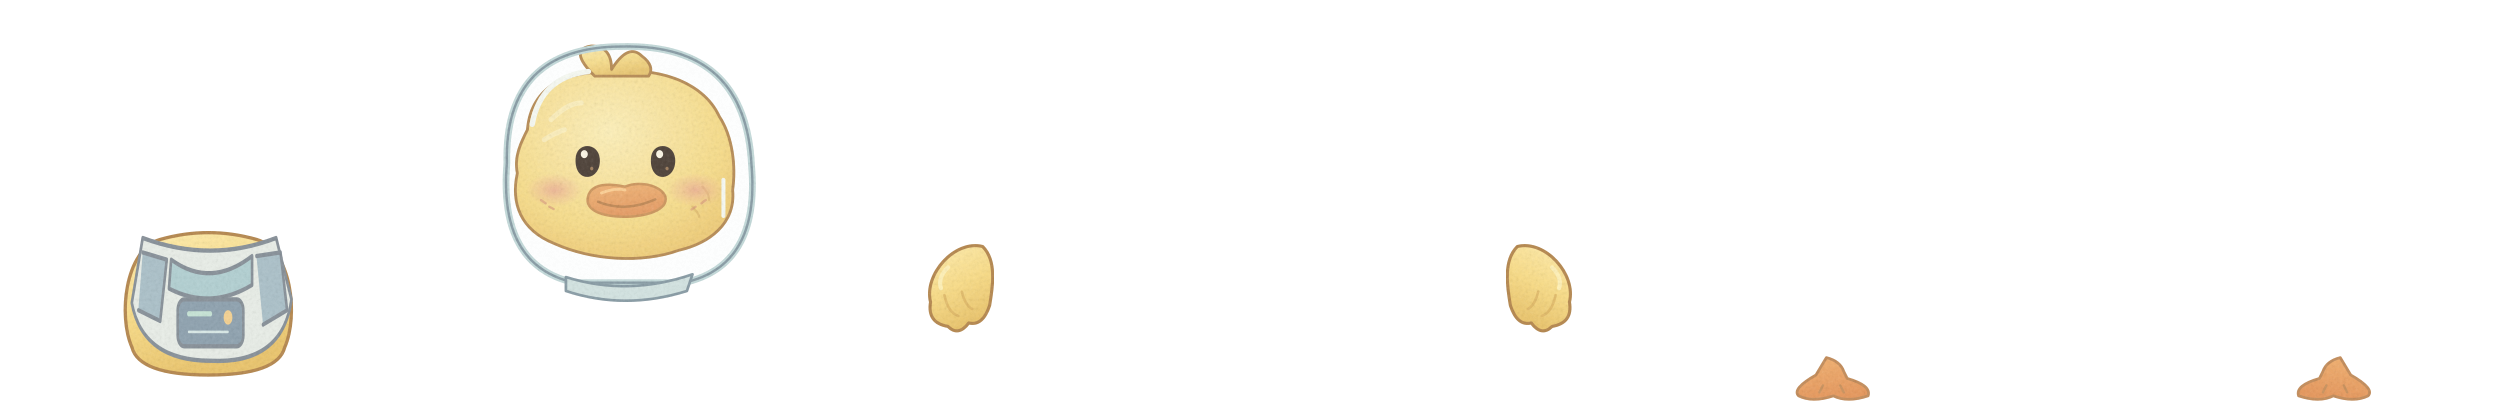
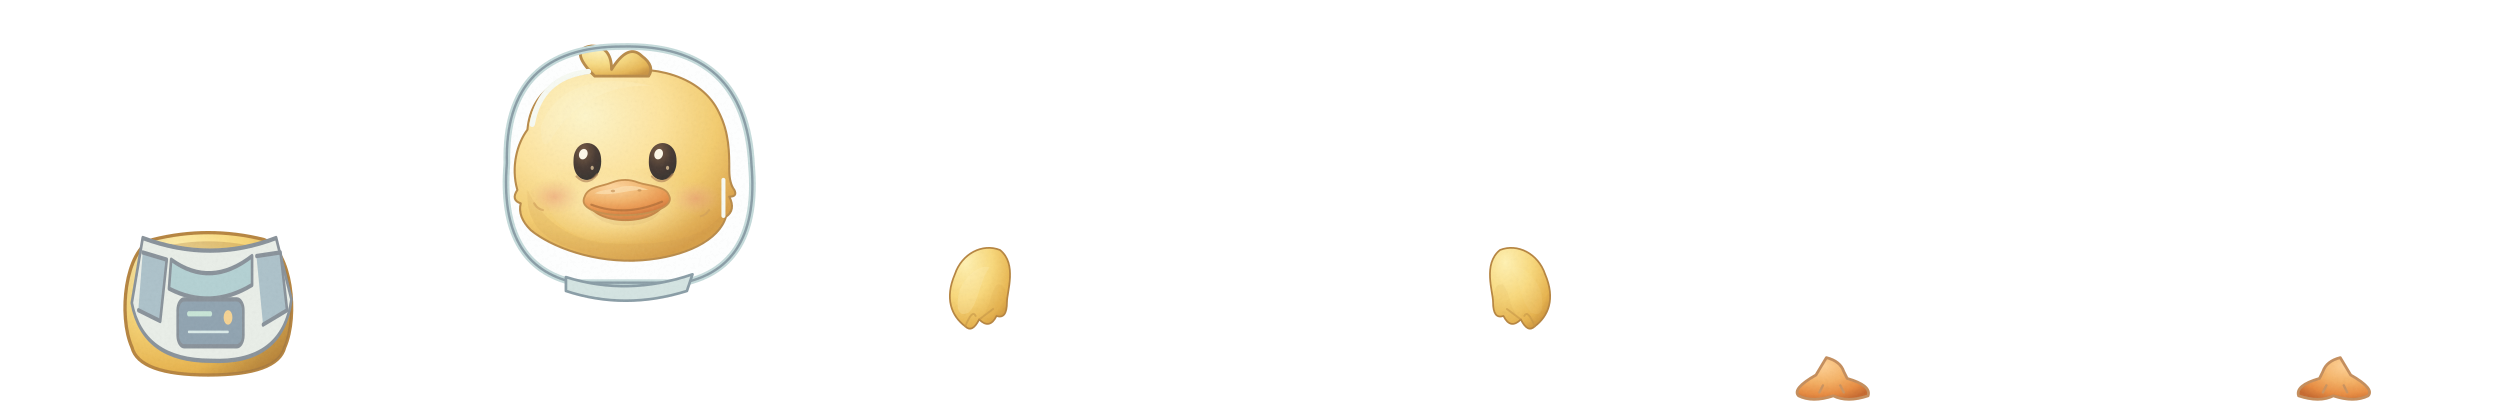
<svg xmlns="http://www.w3.org/2000/svg" width="720" height="120" viewBox="0 0 720 120">
  <g>
    <g transform="translate(0 0)">
      <defs>
-         <linearGradient id="space-parts-0-down" x1="0" y1="0" x2=".35" y2="1">
-           <stop stop-color="#ffedaf" />
-           <stop offset=".55" stop-color="#f9dd8a" />
-           <stop offset="1" stop-color="#ebc66f" />
-         </linearGradient>
-         <radialGradient id="space-parts-0-face" cx=".43" cy=".32" r=".78">
-           <stop stop-color="#fff0b8" />
-           <stop offset=".67" stop-color="#f9dc87" />
-           <stop offset="1" stop-color="#edc56e" />
+         <radialGradient id="space-parts-0-down" cx=".26" cy=".18" r=".96">
+           <stop stop-color="#fff1b3" />
+           <stop offset=".47" stop-color="#f8d87c" />
+           <stop offset=".82" stop-color="#e7b450" />
+           <stop offset="1" stop-color="#ca913b" />
+         </radialGradient>
+         <radialGradient id="space-parts-0-down-right" cx=".74" cy=".18" r=".96">
+           <stop stop-color="#fff1b3" />
+           <stop offset=".47" stop-color="#f8d87c" />
+           <stop offset=".82" stop-color="#e7b450" />
+           <stop offset="1" stop-color="#ca913b" />
+         </radialGradient>
+         <radialGradient id="space-parts-0-face" cx=".32" cy=".24" r=".82">
+           <stop stop-color="#fff5c8" />
+           <stop offset=".42" stop-color="#ffe39a" />
+           <stop offset=".73" stop-color="#f4ca69" />
+           <stop offset="1" stop-color="#d99c40" />
+         </radialGradient>
+         <radialGradient id="space-parts-0-muzzle" cx=".44" cy=".48" r=".55">
+           <stop stop-color="#fff4ce" stop-opacity=".82" />
+           <stop offset=".54" stop-color="#ffe8aa" stop-opacity=".46" />
+           <stop offset="1" stop-color="#f5cf7e" stop-opacity="0" />
        </radialGradient>
        <radialGradient id="space-parts-0-blush">
-           <stop stop-color="#eaa393" stop-opacity=".72" />
-           <stop offset="1" stop-color="#efb19b" stop-opacity="0" />
-         </radialGradient>
-         <linearGradient id="space-parts-0-bill" x2=".25" y2="1">
-           <stop stop-color="#f2b373" />
-           <stop offset="1" stop-color="#e79a60" />
-         </linearGradient>
-         <linearGradient id="space-parts-0-cloth" x2=".25" y2="1">
+           <stop stop-color="#e99273" stop-opacity=".54" />
+           <stop offset=".55" stop-color="#eeac82" stop-opacity=".28" />
+           <stop offset="1" stop-color="#efbd83" stop-opacity="0" />
+         </radialGradient>
+         <radialGradient id="space-parts-0-bill" cx=".33" cy=".18" r=".9">
+           <stop stop-color="#ffd399" />
+           <stop offset=".45" stop-color="#f4b267" />
+           <stop offset=".78" stop-color="#e88d43" />
+           <stop offset="1" stop-color="#c76b31" />
+         </radialGradient>
+         <linearGradient id="space-parts-0-bill-lower" x1="0" y1="0" x2=".2" y2="1">
+           <stop stop-color="#cc763a" />
+           <stop offset=".5" stop-color="#eea35c" />
+           <stop offset="1" stop-color="#d9813e" />
+         </linearGradient>
+         <radialGradient id="space-parts-0-eye" cx=".35" cy=".22" r=".85">
+           <stop stop-color="#71523c" />
+           <stop offset=".55" stop-color="#403129" />
+           <stop offset="1" stop-color="#2e2926" />
+         </radialGradient>
+         <radialGradient id="space-parts-0-cloth" cx=".27" cy=".24" r=".88">
          <stop stop-color="#9bcfc0" />
-           <stop offset=".75" stop-color="#9bcfc0" />
+           <stop offset=".42" stop-color="#9bcfc0" />
          <stop offset="1" stop-color="#77b6a7" />
-         </linearGradient>
-         <linearGradient id="space-parts-0-shell" x2="0" y2="1">
-           <stop stop-color="#fff9e8" />
-           <stop offset="1" stop-color="#e8ddbf" />
-         </linearGradient>
+         </radialGradient>
+         <linearGradient id="space-parts-0-form-shade" x1="0" y1="0" x2="1" y2=".35">
+           <stop stop-color="#765837" stop-opacity=".12" />
+           <stop offset=".3" stop-color="#765837" stop-opacity="0" />
+           <stop offset=".68" stop-color="#765837" stop-opacity="0" />
+           <stop offset="1" stop-color="#765837" stop-opacity=".22" />
+         </linearGradient>
+         <linearGradient id="space-parts-0-chin-shade" x1="0" y1="0" x2="0" y2="1">
+           <stop stop-color="#9c6b32" stop-opacity=".28" />
+           <stop offset="1" stop-color="#9c6b32" stop-opacity="0" />
+         </linearGradient>
+         <radialGradient id="space-parts-0-shell" cx=".31" cy=".18" r=".9">
+           <stop stop-color="#fffdf1" />
+           <stop offset=".45" stop-color="#f4ecd6" />
+           <stop offset=".78" stop-color="#e1d2ae" />
+           <stop offset="1" stop-color="#c9b68c" />
+         </radialGradient>
+         <radialGradient id="space-parts-0-ground">
+           <stop stop-color="#766449" stop-opacity=".24" />
+           <stop offset=".5" stop-color="#766449" stop-opacity=".12" />
+           <stop offset="1" stop-color="#766449" stop-opacity="0" />
+         </radialGradient>
        <filter id="space-parts-0-paper" x="-2%" y="-2%" width="104%" height="104%" color-interpolation-filters="sRGB">
          <feTurbulence type="fractalNoise" baseFrequency="1.1" numOctaves="3" seed="19" result="grain" />
          <feColorMatrix in="grain" type="saturate" values="0" />
          <feComponentTransfer>
-             <feFuncA type="linear" slope=".16" />
+             <feFuncA type="linear" slope=".065" />
          </feComponentTransfer>
          <feComposite operator="in" in2="SourceGraphic" />
          <feBlend in="SourceGraphic" mode="soft-light" />
        </filter>
      </defs>
      <g stroke="none" stroke-linecap="round" stroke-linejoin="round" filter="url(#space-parts-0-paper)" transform="translate(0 3)">
-         <path d="M46 66 Q60 62 74 66 C84 69 86 88 82 97 Q80 105 60 105 Q40 105 38 97 C34 88 36 69 46 66Z" fill="url(#space-parts-0-down)" stroke="#b78a52" stroke-width="0.95" />
-         <path d="M48 79 Q60 74 72 80 Q80 97 60 101 Q42 97 48 79Z" fill="#fce8ac" stroke="none" stroke-width="0" opacity=".6" />
+         <path d="M44 66 Q60 62 76 66 C84 69 86 88 82 97 Q80 105 60 105 Q40 105 38 97 C34 88 36 69 44 66Z" fill="url(#space-parts-0-down)" stroke="#b78642" stroke-width="0.95" />
+         <path d="M44 66 Q60 62 76 66 C84 69 86 88 82 97 Q80 105 60 105 Q40 105 38 97 C34 88 36 69 44 66Z" fill="url(#space-parts-0-form-shade)" stroke="none" stroke-width="1" />
+         <path d="M47 68 Q60 65 73 68 L75 82 Q60 88 45 82Z" fill="url(#space-parts-0-chin-shade)" stroke="none" stroke-width="1" />
+         <path d="M47 82 C50 74 66 73 72 82 Q79 96 60 101 Q42 99 47 82Z" fill="url(#space-parts-0-muzzle)" stroke="none" stroke-width="1" />
        <g transform="translate(60 -13.5) scale(.63 1.04) translate(-60 0)">
          <g stroke="#8a939b" stroke-width="1.2" stroke-linejoin="round" stroke-linecap="round">
            <path d="M30 76Q61 83 91 76L98 93Q94 111 61 110Q30 110 25 94Z" fill="#e9eee8" />
            <path d="M30 80L41 82L38 99L28 96M82 81L93 80L96 96L85 100" fill="#adc2ca" />
            <path d="M43 82Q61 90 80 81L80 89Q61 96 42 90Z" fill="#b4d1d3" />
            <rect x="46" y="93" width="30" height="13" rx="3" fill="#91a4b1" />
            <path d="M51 97H61" stroke="#c8e5d7" stroke-width="1.44" />
            <circle cx="69" cy="98" r="2" fill="#f5d394" stroke="none" />
            <path d="M51 102H69" stroke="#daeae8" stroke-width="0.72" />
          </g>
        </g>
      </g>
    </g>
    <g transform="translate(120 0)">
      <defs>
-         <linearGradient id="space-parts-1-down" x1="0" y1="0" x2=".35" y2="1">
-           <stop stop-color="#ffedaf" />
-           <stop offset=".55" stop-color="#f9dd8a" />
-           <stop offset="1" stop-color="#ebc66f" />
-         </linearGradient>
-         <radialGradient id="space-parts-1-face" cx=".43" cy=".32" r=".78">
-           <stop stop-color="#fff0b8" />
-           <stop offset=".67" stop-color="#f9dc87" />
-           <stop offset="1" stop-color="#edc56e" />
+         <radialGradient id="space-parts-1-down" cx=".26" cy=".18" r=".96">
+           <stop stop-color="#fff1b3" />
+           <stop offset=".47" stop-color="#f8d87c" />
+           <stop offset=".82" stop-color="#e7b450" />
+           <stop offset="1" stop-color="#ca913b" />
+         </radialGradient>
+         <radialGradient id="space-parts-1-down-right" cx=".74" cy=".18" r=".96">
+           <stop stop-color="#fff1b3" />
+           <stop offset=".47" stop-color="#f8d87c" />
+           <stop offset=".82" stop-color="#e7b450" />
+           <stop offset="1" stop-color="#ca913b" />
+         </radialGradient>
+         <radialGradient id="space-parts-1-face" cx=".32" cy=".24" r=".82">
+           <stop stop-color="#fff5c8" />
+           <stop offset=".42" stop-color="#ffe39a" />
+           <stop offset=".73" stop-color="#f4ca69" />
+           <stop offset="1" stop-color="#d99c40" />
+         </radialGradient>
+         <radialGradient id="space-parts-1-muzzle" cx=".44" cy=".48" r=".55">
+           <stop stop-color="#fff4ce" stop-opacity=".82" />
+           <stop offset=".54" stop-color="#ffe8aa" stop-opacity=".46" />
+           <stop offset="1" stop-color="#f5cf7e" stop-opacity="0" />
        </radialGradient>
        <radialGradient id="space-parts-1-blush">
-           <stop stop-color="#eaa393" stop-opacity=".72" />
-           <stop offset="1" stop-color="#efb19b" stop-opacity="0" />
-         </radialGradient>
-         <linearGradient id="space-parts-1-bill" x2=".25" y2="1">
-           <stop stop-color="#f2b373" />
-           <stop offset="1" stop-color="#e79a60" />
-         </linearGradient>
-         <linearGradient id="space-parts-1-cloth" x2=".25" y2="1">
+           <stop stop-color="#e99273" stop-opacity=".54" />
+           <stop offset=".55" stop-color="#eeac82" stop-opacity=".28" />
+           <stop offset="1" stop-color="#efbd83" stop-opacity="0" />
+         </radialGradient>
+         <radialGradient id="space-parts-1-bill" cx=".33" cy=".18" r=".9">
+           <stop stop-color="#ffd399" />
+           <stop offset=".45" stop-color="#f4b267" />
+           <stop offset=".78" stop-color="#e88d43" />
+           <stop offset="1" stop-color="#c76b31" />
+         </radialGradient>
+         <linearGradient id="space-parts-1-bill-lower" x1="0" y1="0" x2=".2" y2="1">
+           <stop stop-color="#cc763a" />
+           <stop offset=".5" stop-color="#eea35c" />
+           <stop offset="1" stop-color="#d9813e" />
+         </linearGradient>
+         <radialGradient id="space-parts-1-eye" cx=".35" cy=".22" r=".85">
+           <stop stop-color="#71523c" />
+           <stop offset=".55" stop-color="#403129" />
+           <stop offset="1" stop-color="#2e2926" />
+         </radialGradient>
+         <radialGradient id="space-parts-1-cloth" cx=".27" cy=".24" r=".88">
          <stop stop-color="#9bcfc0" />
-           <stop offset=".75" stop-color="#9bcfc0" />
+           <stop offset=".42" stop-color="#9bcfc0" />
          <stop offset="1" stop-color="#77b6a7" />
-         </linearGradient>
-         <linearGradient id="space-parts-1-shell" x2="0" y2="1">
-           <stop stop-color="#fff9e8" />
-           <stop offset="1" stop-color="#e8ddbf" />
-         </linearGradient>
+         </radialGradient>
+         <linearGradient id="space-parts-1-form-shade" x1="0" y1="0" x2="1" y2=".35">
+           <stop stop-color="#765837" stop-opacity=".12" />
+           <stop offset=".3" stop-color="#765837" stop-opacity="0" />
+           <stop offset=".68" stop-color="#765837" stop-opacity="0" />
+           <stop offset="1" stop-color="#765837" stop-opacity=".22" />
+         </linearGradient>
+         <linearGradient id="space-parts-1-chin-shade" x1="0" y1="0" x2="0" y2="1">
+           <stop stop-color="#9c6b32" stop-opacity=".28" />
+           <stop offset="1" stop-color="#9c6b32" stop-opacity="0" />
+         </linearGradient>
+         <radialGradient id="space-parts-1-shell" cx=".31" cy=".18" r=".9">
+           <stop stop-color="#fffdf1" />
+           <stop offset=".45" stop-color="#f4ecd6" />
+           <stop offset=".78" stop-color="#e1d2ae" />
+           <stop offset="1" stop-color="#c9b68c" />
+         </radialGradient>
+         <radialGradient id="space-parts-1-ground">
+           <stop stop-color="#766449" stop-opacity=".24" />
+           <stop offset=".5" stop-color="#766449" stop-opacity=".12" />
+           <stop offset="1" stop-color="#766449" stop-opacity="0" />
+         </radialGradient>
        <filter id="space-parts-1-paper" x="-2%" y="-2%" width="104%" height="104%" color-interpolation-filters="sRGB">
          <feTurbulence type="fractalNoise" baseFrequency="1.1" numOctaves="3" seed="19" result="grain" />
          <feColorMatrix in="grain" type="saturate" values="0" />
          <feComponentTransfer>
-             <feFuncA type="linear" slope=".16" />
+             <feFuncA type="linear" slope=".065" />
          </feComponentTransfer>
          <feComposite operator="in" in2="SourceGraphic" />
          <feBlend in="SourceGraphic" mode="soft-light" />
        </filter>
      </defs>
      <g stroke="none" stroke-linecap="round" stroke-linejoin="round" filter="url(#space-parts-1-paper)" transform="translate(0 3)">
        <g transform="translate(60 44) scale(0.96875 0.9642857)">
-           <path d="M-29-10 C-28-23-17-28-4-27 C8-29 23-25 28-14 C32-8 33 1 32 8 C33 18 25 24 16 26 C5 30-10 29-21 24 C-31 20-34 12-32 3 C-33-2-31-6-29-10Z" fill="url(#space-parts-1-face)" stroke="#b78a52" stroke-width="0.85" />
-           <path d="M-9-26 Q-17-34-10-35 Q-4-35-4-28 Q1-36 5-32 Q9-29 7-26Z" fill="url(#space-parts-1-down)" stroke="#b78a52" stroke-width="0.85" />
-           <path d="M-22-13 Q-17-18-13-18 M-24-7 Q-21-9-18-10" fill="none" stroke="#fff4c8" stroke-width="1.5" opacity=".68" />
-           <path d="M23 7 Q25 9 25 11 M20 13 Q22 15 22 16" fill="none" stroke="#dbb365" stroke-width="0.65" opacity=".65" />
-           <ellipse cx="-21" cy="8" rx="8.5" ry="5.1" fill="url(#space-parts-1-blush)" />
-           <ellipse cx="21" cy="8" rx="8.5" ry="5.1" fill="url(#space-parts-1-blush)" />
-           <path d="M-14.7 -1.2 C-14.6 -6.4 -8 -6.4 -7.5 -1.4 C-6.9 5.4 -15 6.4 -14.7 -1.2Z" fill="#493b32" stroke="none" stroke-width="1" />
-           <ellipse cx="-12.1" cy="-2.7" rx="1.05" ry="1.2" fill="#fff8e7" />
-           <ellipse cx="-9.9" cy="1.6" rx="0.48" ry="0.55" fill="#c8996c" opacity=".65" />
-           <path d="M7.7 -1.2 C7.8 -6.4 14.4 -6.4 14.9 -1.4 C15.5 5.4 7.4 6.4 7.7 -1.2Z" fill="#493b32" stroke="none" stroke-width="1" />
-           <ellipse cx="10.3" cy="-2.7" rx="1.05" ry="1.2" fill="#fff8e7" />
-           <ellipse cx="12.5" cy="1.6" rx="0.48" ry="0.55" fill="#c8996c" opacity=".65" />
-           <path d="M-11 10 C-10 6-5 6 0 7 C5 5 11 7 12 10 C13 14 6 16 0 16 C-7 16-12 14-11 10Z" fill="url(#space-parts-1-bill)" stroke="#cd945a" stroke-width="0.75" />
-           <path d="M-8 11.5 Q0 14.8 9 10.8" fill="none" stroke="#b67f4e" stroke-width="0.75" opacity=".8" />
-           <path d="M-7 8.9 Q-3 7.3 0 8" fill="none" stroke="#ffcf92" stroke-width="0.85" />
-           <path d="M-25 11 l1.4 1 M-22.5 13 l1.3 .7 M24 11 l-1.3 1 M21 13 l-1.2 .8" fill="none" stroke="#d89777" stroke-width="0.7" opacity=".65" />
+           <path d="M-29-10 C-28-22-18-28-5-27 C8-30 23-26 28-15 C31-9 31-3 31 2 Q31 6 32.5 8 Q33.5 10 31 10 Q33 14 30 16 C28 23 18 28 5 29 C-9 30-22 25-28 20 Q-32 16-31 12 Q-34 11-32 8 C-34 1-32-6-29-10Z" fill="url(#space-parts-1-face)" stroke="#b78642" stroke-width="0.62" />
+           <path d="M-29 8 Q-30 22-14 26 Q3 33 20 25 Q30 20 31 11 C27 22 14 24 2 24 C-12 25-23 20-29 8Z" fill="#c58d40" stroke="none" stroke-width="0" opacity=".15" />
+           <path d="M-9-26 Q-17-34-10-35 Q-4-35-4-28 Q1-36 5-32 Q9-29 7-26Z" fill="url(#space-parts-1-down)" stroke="#b78642" stroke-width="0.85" />
+           <path d="M-25-11 C-21-23-7-27 8-23 C-4-24-16-18-22-7 Q-25-3-25-11Z" fill="#fff9db" stroke="none" stroke-width="0" opacity=".16" />
+           <path d="M-22 5 C-18-1-7 0 0 3 C9-1 19 2 23 9 C26 20 12 25 0 24 C-15 24-27 17-22 5Z" fill="url(#space-parts-1-muzzle)" stroke="none" stroke-width="1" />
+           <ellipse cx="-21" cy="10" rx="8" ry="5.5" fill="url(#space-parts-1-blush)" />
+           <ellipse cx="21" cy="10.5" rx="7.5" ry="5.2" fill="url(#space-parts-1-blush)" />
+           <path d="M-15.3 -1 C-15.2 -7.6 -7.5 -7.7 -7.1 -1.3 C-6.5 6.7 -15.8 7.4 -15.3 -1Z" fill="url(#space-parts-1-eye)" stroke="none" stroke-width="1" />
+           <path d="M-14.4 3.965 Q-11.2 7.1 -8.3 3.355" fill="none" stroke="#ae7e50" stroke-width="0.65" opacity=".66" />
+           <ellipse cx="-12.4" cy="-2.7" rx="1.25" ry="1.6" fill="#fff9e9" transform="rotate(20 -12.4 -2.7)" />
+           <ellipse cx="-9.75" cy="1.4" rx="0.48" ry="0.62" fill="#f2d3a2" opacity=".7" />
+           <path d="M7.1 -1 C7.2 -7.6 14.9 -7.7 15.3 -1.3 C15.9 6.7 6.6 7.4 7.1 -1Z" fill="url(#space-parts-1-eye)" stroke="none" stroke-width="1" />
+           <path d="M8 3.965 Q11.2 7.1 14.1 3.355" fill="none" stroke="#ae7e50" stroke-width="0.65" opacity=".66" />
+           <ellipse cx="10" cy="-2.7" rx="1.25" ry="1.6" fill="#fff9e9" transform="rotate(20 10 -2.7)" />
+           <ellipse cx="12.65" cy="1.4" rx="0.48" ry="0.62" fill="#f2d3a2" opacity=".7" />
+           <path d="M-11 13 Q0 9 11 13 C10 20-8 21-11 13Z" fill="#b58140" stroke="none" stroke-width="0" opacity=".13" />
+           <path d="M-11 11 C-10 19 10 19 12 11 Q1 7-11 11Z" fill="url(#space-parts-1-bill-lower)" stroke="#c4813f" stroke-width="0.6" />
+           <path d="M-12 10 C-11 7-7 7-4 5.8 Q0 4.2 4 5.8 C7 6.8 12 6.8 13 9.5 C15 13 8 15.3 1 15.5 C-6 15.8-14 14-12 10Z" fill="url(#space-parts-1-bill)" stroke="#c58b46" stroke-width="0.55" />
+           <path d="M-9 9 C-7 7.8-4 8-1 7 Q3 6.3 7 8 C1 7.6-3 10-9 9Z" fill="#ffe2b0" stroke="none" stroke-width="0" opacity=".65" />
+           <path d="M-10 12.4 Q0 16.2 11 11.5" fill="none" stroke="#ad672f" stroke-width="0.65" opacity=".75" />
+           <ellipse cx="-3.6" cy="8.3" rx="0.65" ry="0.4" fill="#bc8243" opacity=".6" />
+           <ellipse cx="4.3" cy="8.1" rx="0.6" ry="0.38" fill="#bc8243" opacity=".6" />
+           <path d="M-27 12 q1 1.7 2.6 2 M25 14 q-1 1.5-2.4 1.8" fill="none" stroke="#cf9b53" stroke-width="0.65" opacity=".6" />
        </g>
        <g transform="translate(60 8) scale(.81 .8) translate(-60 0)">
          <g stroke-linejoin="round" stroke-linecap="round">
            <path d="M18 45Q17 3 59 3Q103 2 105 46Q108 82 81 88H42Q15 82 18 45Z" fill="#e1f5f3" fill-opacity=".055" stroke="#c5dbdb" stroke-width="2.4" />
            <path d="M18 45Q17 3 59 3Q103 2 105 46Q108 82 81 88H42Q15 82 18 45Z" fill="none" stroke="#8b9ea7" stroke-width="0.864" />
            <path d="M27 31Q30 14 47 12" fill="none" stroke="#f7faf3" stroke-width="1.92" />
            <path d="M95 51V64" fill="none" stroke="#f7faf3" stroke-width="1.44" />
            <path d="M39 86Q61 93 84 85L82 91Q60 98 39 91Z" fill="#d4e4e2" stroke="#8b9ea7" stroke-width="0.96" />
          </g>
        </g>
      </g>
    </g>
    <g transform="translate(240 0)">
      <defs>
-         <linearGradient id="space-parts-2-down" x1="0" y1="0" x2=".35" y2="1">
-           <stop stop-color="#ffedaf" />
-           <stop offset=".55" stop-color="#f9dd8a" />
-           <stop offset="1" stop-color="#ebc66f" />
-         </linearGradient>
-         <radialGradient id="space-parts-2-face" cx=".43" cy=".32" r=".78">
-           <stop stop-color="#fff0b8" />
-           <stop offset=".67" stop-color="#f9dc87" />
-           <stop offset="1" stop-color="#edc56e" />
+         <radialGradient id="space-parts-2-down" cx=".26" cy=".18" r=".96">
+           <stop stop-color="#fff1b3" />
+           <stop offset=".47" stop-color="#f8d87c" />
+           <stop offset=".82" stop-color="#e7b450" />
+           <stop offset="1" stop-color="#ca913b" />
+         </radialGradient>
+         <radialGradient id="space-parts-2-down-right" cx=".74" cy=".18" r=".96">
+           <stop stop-color="#fff1b3" />
+           <stop offset=".47" stop-color="#f8d87c" />
+           <stop offset=".82" stop-color="#e7b450" />
+           <stop offset="1" stop-color="#ca913b" />
+         </radialGradient>
+         <radialGradient id="space-parts-2-face" cx=".32" cy=".24" r=".82">
+           <stop stop-color="#fff5c8" />
+           <stop offset=".42" stop-color="#ffe39a" />
+           <stop offset=".73" stop-color="#f4ca69" />
+           <stop offset="1" stop-color="#d99c40" />
+         </radialGradient>
+         <radialGradient id="space-parts-2-muzzle" cx=".44" cy=".48" r=".55">
+           <stop stop-color="#fff4ce" stop-opacity=".82" />
+           <stop offset=".54" stop-color="#ffe8aa" stop-opacity=".46" />
+           <stop offset="1" stop-color="#f5cf7e" stop-opacity="0" />
        </radialGradient>
        <radialGradient id="space-parts-2-blush">
-           <stop stop-color="#eaa393" stop-opacity=".72" />
-           <stop offset="1" stop-color="#efb19b" stop-opacity="0" />
-         </radialGradient>
-         <linearGradient id="space-parts-2-bill" x2=".25" y2="1">
-           <stop stop-color="#f2b373" />
-           <stop offset="1" stop-color="#e79a60" />
-         </linearGradient>
-         <linearGradient id="space-parts-2-cloth" x2=".25" y2="1">
+           <stop stop-color="#e99273" stop-opacity=".54" />
+           <stop offset=".55" stop-color="#eeac82" stop-opacity=".28" />
+           <stop offset="1" stop-color="#efbd83" stop-opacity="0" />
+         </radialGradient>
+         <radialGradient id="space-parts-2-bill" cx=".33" cy=".18" r=".9">
+           <stop stop-color="#ffd399" />
+           <stop offset=".45" stop-color="#f4b267" />
+           <stop offset=".78" stop-color="#e88d43" />
+           <stop offset="1" stop-color="#c76b31" />
+         </radialGradient>
+         <linearGradient id="space-parts-2-bill-lower" x1="0" y1="0" x2=".2" y2="1">
+           <stop stop-color="#cc763a" />
+           <stop offset=".5" stop-color="#eea35c" />
+           <stop offset="1" stop-color="#d9813e" />
+         </linearGradient>
+         <radialGradient id="space-parts-2-eye" cx=".35" cy=".22" r=".85">
+           <stop stop-color="#71523c" />
+           <stop offset=".55" stop-color="#403129" />
+           <stop offset="1" stop-color="#2e2926" />
+         </radialGradient>
+         <radialGradient id="space-parts-2-cloth" cx=".27" cy=".24" r=".88">
          <stop stop-color="#9bcfc0" />
-           <stop offset=".75" stop-color="#9bcfc0" />
+           <stop offset=".42" stop-color="#9bcfc0" />
          <stop offset="1" stop-color="#77b6a7" />
-         </linearGradient>
-         <linearGradient id="space-parts-2-shell" x2="0" y2="1">
-           <stop stop-color="#fff9e8" />
-           <stop offset="1" stop-color="#e8ddbf" />
-         </linearGradient>
+         </radialGradient>
+         <linearGradient id="space-parts-2-form-shade" x1="0" y1="0" x2="1" y2=".35">
+           <stop stop-color="#765837" stop-opacity=".12" />
+           <stop offset=".3" stop-color="#765837" stop-opacity="0" />
+           <stop offset=".68" stop-color="#765837" stop-opacity="0" />
+           <stop offset="1" stop-color="#765837" stop-opacity=".22" />
+         </linearGradient>
+         <linearGradient id="space-parts-2-chin-shade" x1="0" y1="0" x2="0" y2="1">
+           <stop stop-color="#9c6b32" stop-opacity=".28" />
+           <stop offset="1" stop-color="#9c6b32" stop-opacity="0" />
+         </linearGradient>
+         <radialGradient id="space-parts-2-shell" cx=".31" cy=".18" r=".9">
+           <stop stop-color="#fffdf1" />
+           <stop offset=".45" stop-color="#f4ecd6" />
+           <stop offset=".78" stop-color="#e1d2ae" />
+           <stop offset="1" stop-color="#c9b68c" />
+         </radialGradient>
+         <radialGradient id="space-parts-2-ground">
+           <stop stop-color="#766449" stop-opacity=".24" />
+           <stop offset=".5" stop-color="#766449" stop-opacity=".12" />
+           <stop offset="1" stop-color="#766449" stop-opacity="0" />
+         </radialGradient>
        <filter id="space-parts-2-paper" x="-2%" y="-2%" width="104%" height="104%" color-interpolation-filters="sRGB">
          <feTurbulence type="fractalNoise" baseFrequency="1.1" numOctaves="3" seed="19" result="grain" />
          <feColorMatrix in="grain" type="saturate" values="0" />
          <feComponentTransfer>
-             <feFuncA type="linear" slope=".16" />
+             <feFuncA type="linear" slope=".065" />
          </feComponentTransfer>
          <feComposite operator="in" in2="SourceGraphic" />
          <feBlend in="SourceGraphic" mode="soft-light" />
        </filter>
      </defs>
      <g stroke="none" stroke-linecap="round" stroke-linejoin="round" filter="url(#space-parts-2-paper)" transform="translate(0 3)">
-         <path d="M43 68 C35 66 26 76 28 84 Q27 90 33 91 Q36 94 39 90 Q43 91 45 85 C46 79 47 72 43 68Z" fill="url(#space-parts-2-down)" stroke="#b78a52" stroke-width="0.9" />
-         <path d="M32 82 Q33 87 36 88 M37 81 Q38 85 40 86" fill="none" stroke="#dcb465" stroke-width="0.75" opacity=".75" />
-         <path d="M33 74 Q30 77 31 80" fill="none" stroke="#fff1b8" stroke-width="1.2" />
+         <path d="M48 69 C43 67 37 70 35 76 C32 83 34 88 38 91 Q40 93 42 89 Q45 92 47 88 Q50 89 50 84 C50 81 53 73 48 69Z" fill="url(#space-parts-2-down)" stroke="#b78642" stroke-width="0.5" />
+         <path d="M47 79 C44 84 46 85 42 89 Q45 92 47 88 Q50 89 50 84 C50 83 50 78 47 79Z" fill="#c4903c" stroke="none" stroke-width="0" opacity=".09" />
+         <path d="M36 82 C37 77 42 73 45 74 C42 78 42 84 39 87 Q35 89 36 82Z" fill="#fff3bd" stroke="none" stroke-width="0" opacity=".22" />
+         <path d="M46 86 Q46 86 42 89 M41 88 Q40 86 38 91" fill="none" stroke="#c39345" stroke-width="0.55" opacity=".55" />
      </g>
    </g>
    <g transform="translate(360 0)">
      <defs>
-         <linearGradient id="space-parts-3-down" x1="0" y1="0" x2=".35" y2="1">
-           <stop stop-color="#ffedaf" />
-           <stop offset=".55" stop-color="#f9dd8a" />
-           <stop offset="1" stop-color="#ebc66f" />
-         </linearGradient>
-         <radialGradient id="space-parts-3-face" cx=".43" cy=".32" r=".78">
-           <stop stop-color="#fff0b8" />
-           <stop offset=".67" stop-color="#f9dc87" />
-           <stop offset="1" stop-color="#edc56e" />
+         <radialGradient id="space-parts-3-down" cx=".26" cy=".18" r=".96">
+           <stop stop-color="#fff1b3" />
+           <stop offset=".47" stop-color="#f8d87c" />
+           <stop offset=".82" stop-color="#e7b450" />
+           <stop offset="1" stop-color="#ca913b" />
+         </radialGradient>
+         <radialGradient id="space-parts-3-down-right" cx=".74" cy=".18" r=".96">
+           <stop stop-color="#fff1b3" />
+           <stop offset=".47" stop-color="#f8d87c" />
+           <stop offset=".82" stop-color="#e7b450" />
+           <stop offset="1" stop-color="#ca913b" />
+         </radialGradient>
+         <radialGradient id="space-parts-3-face" cx=".32" cy=".24" r=".82">
+           <stop stop-color="#fff5c8" />
+           <stop offset=".42" stop-color="#ffe39a" />
+           <stop offset=".73" stop-color="#f4ca69" />
+           <stop offset="1" stop-color="#d99c40" />
+         </radialGradient>
+         <radialGradient id="space-parts-3-muzzle" cx=".44" cy=".48" r=".55">
+           <stop stop-color="#fff4ce" stop-opacity=".82" />
+           <stop offset=".54" stop-color="#ffe8aa" stop-opacity=".46" />
+           <stop offset="1" stop-color="#f5cf7e" stop-opacity="0" />
        </radialGradient>
        <radialGradient id="space-parts-3-blush">
-           <stop stop-color="#eaa393" stop-opacity=".72" />
-           <stop offset="1" stop-color="#efb19b" stop-opacity="0" />
-         </radialGradient>
-         <linearGradient id="space-parts-3-bill" x2=".25" y2="1">
-           <stop stop-color="#f2b373" />
-           <stop offset="1" stop-color="#e79a60" />
-         </linearGradient>
-         <linearGradient id="space-parts-3-cloth" x2=".25" y2="1">
+           <stop stop-color="#e99273" stop-opacity=".54" />
+           <stop offset=".55" stop-color="#eeac82" stop-opacity=".28" />
+           <stop offset="1" stop-color="#efbd83" stop-opacity="0" />
+         </radialGradient>
+         <radialGradient id="space-parts-3-bill" cx=".33" cy=".18" r=".9">
+           <stop stop-color="#ffd399" />
+           <stop offset=".45" stop-color="#f4b267" />
+           <stop offset=".78" stop-color="#e88d43" />
+           <stop offset="1" stop-color="#c76b31" />
+         </radialGradient>
+         <linearGradient id="space-parts-3-bill-lower" x1="0" y1="0" x2=".2" y2="1">
+           <stop stop-color="#cc763a" />
+           <stop offset=".5" stop-color="#eea35c" />
+           <stop offset="1" stop-color="#d9813e" />
+         </linearGradient>
+         <radialGradient id="space-parts-3-eye" cx=".35" cy=".22" r=".85">
+           <stop stop-color="#71523c" />
+           <stop offset=".55" stop-color="#403129" />
+           <stop offset="1" stop-color="#2e2926" />
+         </radialGradient>
+         <radialGradient id="space-parts-3-cloth" cx=".27" cy=".24" r=".88">
          <stop stop-color="#9bcfc0" />
-           <stop offset=".75" stop-color="#9bcfc0" />
+           <stop offset=".42" stop-color="#9bcfc0" />
          <stop offset="1" stop-color="#77b6a7" />
-         </linearGradient>
-         <linearGradient id="space-parts-3-shell" x2="0" y2="1">
-           <stop stop-color="#fff9e8" />
-           <stop offset="1" stop-color="#e8ddbf" />
-         </linearGradient>
+         </radialGradient>
+         <linearGradient id="space-parts-3-form-shade" x1="0" y1="0" x2="1" y2=".35">
+           <stop stop-color="#765837" stop-opacity=".12" />
+           <stop offset=".3" stop-color="#765837" stop-opacity="0" />
+           <stop offset=".68" stop-color="#765837" stop-opacity="0" />
+           <stop offset="1" stop-color="#765837" stop-opacity=".22" />
+         </linearGradient>
+         <linearGradient id="space-parts-3-chin-shade" x1="0" y1="0" x2="0" y2="1">
+           <stop stop-color="#9c6b32" stop-opacity=".28" />
+           <stop offset="1" stop-color="#9c6b32" stop-opacity="0" />
+         </linearGradient>
+         <radialGradient id="space-parts-3-shell" cx=".31" cy=".18" r=".9">
+           <stop stop-color="#fffdf1" />
+           <stop offset=".45" stop-color="#f4ecd6" />
+           <stop offset=".78" stop-color="#e1d2ae" />
+           <stop offset="1" stop-color="#c9b68c" />
+         </radialGradient>
+         <radialGradient id="space-parts-3-ground">
+           <stop stop-color="#766449" stop-opacity=".24" />
+           <stop offset=".5" stop-color="#766449" stop-opacity=".12" />
+           <stop offset="1" stop-color="#766449" stop-opacity="0" />
+         </radialGradient>
        <filter id="space-parts-3-paper" x="-2%" y="-2%" width="104%" height="104%" color-interpolation-filters="sRGB">
          <feTurbulence type="fractalNoise" baseFrequency="1.1" numOctaves="3" seed="19" result="grain" />
          <feColorMatrix in="grain" type="saturate" values="0" />
          <feComponentTransfer>
-             <feFuncA type="linear" slope=".16" />
+             <feFuncA type="linear" slope=".065" />
          </feComponentTransfer>
          <feComposite operator="in" in2="SourceGraphic" />
          <feBlend in="SourceGraphic" mode="soft-light" />
        </filter>
      </defs>
      <g stroke="none" stroke-linecap="round" stroke-linejoin="round" filter="url(#space-parts-3-paper)" transform="translate(0 3)">
        <g transform="translate(120 0) scale(-1 1)">
-           <path d="M43 68 C35 66 26 76 28 84 Q27 90 33 91 Q36 94 39 90 Q43 91 45 85 C46 79 47 72 43 68Z" fill="url(#space-parts-3-down)" stroke="#b78a52" stroke-width="0.9" />
-           <path d="M32 82 Q33 87 36 88 M37 81 Q38 85 40 86" fill="none" stroke="#dcb465" stroke-width="0.75" opacity=".75" />
-           <path d="M33 74 Q30 77 31 80" fill="none" stroke="#fff1b8" stroke-width="1.2" />
+           <path d="M48 69 C43 67 37 70 35 76 C32 83 34 88 38 91 Q40 93 42 89 Q45 92 47 88 Q50 89 50 84 C50 81 53 73 48 69Z" fill="url(#space-parts-3-down-right)" stroke="#b78642" stroke-width="0.5" />
+         </g>
+         <g transform="translate(120 0) scale(-1 1)">
+           <path d="M47 79 C44 84 46 85 42 89 Q45 92 47 88 Q50 89 50 84 C50 83 50 78 47 79Z" fill="#c4903c" stroke="none" stroke-width="0" opacity=".09" />
+         </g>
+         <g transform="translate(120 0) scale(-1 1)">
+           <path d="M36 82 C37 77 42 73 45 74 C42 78 42 84 39 87 Q35 89 36 82Z" fill="#fff3bd" stroke="none" stroke-width="0" opacity=".08" />
+         </g>
+         <g transform="translate(120 0) scale(-1 1)">
+           <path d="M46 86 Q46 86 42 89 M41 88 Q40 86 38 91" fill="none" stroke="#c39345" stroke-width="0.55" opacity=".55" />
        </g>
      </g>
    </g>
    <g transform="translate(480 0)">
      <defs>
-         <linearGradient id="space-parts-4-down" x1="0" y1="0" x2=".35" y2="1">
-           <stop stop-color="#ffedaf" />
-           <stop offset=".55" stop-color="#f9dd8a" />
-           <stop offset="1" stop-color="#ebc66f" />
-         </linearGradient>
-         <radialGradient id="space-parts-4-face" cx=".43" cy=".32" r=".78">
-           <stop stop-color="#fff0b8" />
-           <stop offset=".67" stop-color="#f9dc87" />
-           <stop offset="1" stop-color="#edc56e" />
+         <radialGradient id="space-parts-4-down" cx=".26" cy=".18" r=".96">
+           <stop stop-color="#fff1b3" />
+           <stop offset=".47" stop-color="#f8d87c" />
+           <stop offset=".82" stop-color="#e7b450" />
+           <stop offset="1" stop-color="#ca913b" />
+         </radialGradient>
+         <radialGradient id="space-parts-4-down-right" cx=".74" cy=".18" r=".96">
+           <stop stop-color="#fff1b3" />
+           <stop offset=".47" stop-color="#f8d87c" />
+           <stop offset=".82" stop-color="#e7b450" />
+           <stop offset="1" stop-color="#ca913b" />
+         </radialGradient>
+         <radialGradient id="space-parts-4-face" cx=".32" cy=".24" r=".82">
+           <stop stop-color="#fff5c8" />
+           <stop offset=".42" stop-color="#ffe39a" />
+           <stop offset=".73" stop-color="#f4ca69" />
+           <stop offset="1" stop-color="#d99c40" />
+         </radialGradient>
+         <radialGradient id="space-parts-4-muzzle" cx=".44" cy=".48" r=".55">
+           <stop stop-color="#fff4ce" stop-opacity=".82" />
+           <stop offset=".54" stop-color="#ffe8aa" stop-opacity=".46" />
+           <stop offset="1" stop-color="#f5cf7e" stop-opacity="0" />
        </radialGradient>
        <radialGradient id="space-parts-4-blush">
-           <stop stop-color="#eaa393" stop-opacity=".72" />
-           <stop offset="1" stop-color="#efb19b" stop-opacity="0" />
-         </radialGradient>
-         <linearGradient id="space-parts-4-bill" x2=".25" y2="1">
-           <stop stop-color="#f2b373" />
-           <stop offset="1" stop-color="#e79a60" />
-         </linearGradient>
-         <linearGradient id="space-parts-4-cloth" x2=".25" y2="1">
+           <stop stop-color="#e99273" stop-opacity=".54" />
+           <stop offset=".55" stop-color="#eeac82" stop-opacity=".28" />
+           <stop offset="1" stop-color="#efbd83" stop-opacity="0" />
+         </radialGradient>
+         <radialGradient id="space-parts-4-bill" cx=".33" cy=".18" r=".9">
+           <stop stop-color="#ffd399" />
+           <stop offset=".45" stop-color="#f4b267" />
+           <stop offset=".78" stop-color="#e88d43" />
+           <stop offset="1" stop-color="#c76b31" />
+         </radialGradient>
+         <linearGradient id="space-parts-4-bill-lower" x1="0" y1="0" x2=".2" y2="1">
+           <stop stop-color="#cc763a" />
+           <stop offset=".5" stop-color="#eea35c" />
+           <stop offset="1" stop-color="#d9813e" />
+         </linearGradient>
+         <radialGradient id="space-parts-4-eye" cx=".35" cy=".22" r=".85">
+           <stop stop-color="#71523c" />
+           <stop offset=".55" stop-color="#403129" />
+           <stop offset="1" stop-color="#2e2926" />
+         </radialGradient>
+         <radialGradient id="space-parts-4-cloth" cx=".27" cy=".24" r=".88">
          <stop stop-color="#9bcfc0" />
-           <stop offset=".75" stop-color="#9bcfc0" />
+           <stop offset=".42" stop-color="#9bcfc0" />
          <stop offset="1" stop-color="#77b6a7" />
-         </linearGradient>
-         <linearGradient id="space-parts-4-shell" x2="0" y2="1">
-           <stop stop-color="#fff9e8" />
-           <stop offset="1" stop-color="#e8ddbf" />
-         </linearGradient>
+         </radialGradient>
+         <linearGradient id="space-parts-4-form-shade" x1="0" y1="0" x2="1" y2=".35">
+           <stop stop-color="#765837" stop-opacity=".12" />
+           <stop offset=".3" stop-color="#765837" stop-opacity="0" />
+           <stop offset=".68" stop-color="#765837" stop-opacity="0" />
+           <stop offset="1" stop-color="#765837" stop-opacity=".22" />
+         </linearGradient>
+         <linearGradient id="space-parts-4-chin-shade" x1="0" y1="0" x2="0" y2="1">
+           <stop stop-color="#9c6b32" stop-opacity=".28" />
+           <stop offset="1" stop-color="#9c6b32" stop-opacity="0" />
+         </linearGradient>
+         <radialGradient id="space-parts-4-shell" cx=".31" cy=".18" r=".9">
+           <stop stop-color="#fffdf1" />
+           <stop offset=".45" stop-color="#f4ecd6" />
+           <stop offset=".78" stop-color="#e1d2ae" />
+           <stop offset="1" stop-color="#c9b68c" />
+         </radialGradient>
+         <radialGradient id="space-parts-4-ground">
+           <stop stop-color="#766449" stop-opacity=".24" />
+           <stop offset=".5" stop-color="#766449" stop-opacity=".12" />
+           <stop offset="1" stop-color="#766449" stop-opacity="0" />
+         </radialGradient>
        <filter id="space-parts-4-paper" x="-2%" y="-2%" width="104%" height="104%" color-interpolation-filters="sRGB">
          <feTurbulence type="fractalNoise" baseFrequency="1.1" numOctaves="3" seed="19" result="grain" />
          <feColorMatrix in="grain" type="saturate" values="0" />
          <feComponentTransfer>
-             <feFuncA type="linear" slope=".16" />
+             <feFuncA type="linear" slope=".065" />
          </feComponentTransfer>
          <feComposite operator="in" in2="SourceGraphic" />
          <feBlend in="SourceGraphic" mode="soft-light" />
        </filter>
      </defs>
      <g stroke="none" stroke-linecap="round" stroke-linejoin="round" filter="url(#space-parts-4-paper)" transform="translate(0 3)">
        <path d="M46 100 Q50 101 51 104 L52 106 Q59 108 58 111 Q52 113 48 111 Q42 113 38 111 Q36 109 43 105Z" fill="url(#space-parts-4-bill)" stroke="#c58f5e" stroke-width="0.8" />
        <path d="M45 108 l-1 2 M50 108 l1 2" fill="none" stroke="#cb9460" stroke-width="0.7" />
      </g>
    </g>
    <g transform="translate(600 0)">
      <defs>
-         <linearGradient id="space-parts-5-down" x1="0" y1="0" x2=".35" y2="1">
-           <stop stop-color="#ffedaf" />
-           <stop offset=".55" stop-color="#f9dd8a" />
-           <stop offset="1" stop-color="#ebc66f" />
-         </linearGradient>
-         <radialGradient id="space-parts-5-face" cx=".43" cy=".32" r=".78">
-           <stop stop-color="#fff0b8" />
-           <stop offset=".67" stop-color="#f9dc87" />
-           <stop offset="1" stop-color="#edc56e" />
+         <radialGradient id="space-parts-5-down" cx=".26" cy=".18" r=".96">
+           <stop stop-color="#fff1b3" />
+           <stop offset=".47" stop-color="#f8d87c" />
+           <stop offset=".82" stop-color="#e7b450" />
+           <stop offset="1" stop-color="#ca913b" />
+         </radialGradient>
+         <radialGradient id="space-parts-5-down-right" cx=".74" cy=".18" r=".96">
+           <stop stop-color="#fff1b3" />
+           <stop offset=".47" stop-color="#f8d87c" />
+           <stop offset=".82" stop-color="#e7b450" />
+           <stop offset="1" stop-color="#ca913b" />
+         </radialGradient>
+         <radialGradient id="space-parts-5-face" cx=".32" cy=".24" r=".82">
+           <stop stop-color="#fff5c8" />
+           <stop offset=".42" stop-color="#ffe39a" />
+           <stop offset=".73" stop-color="#f4ca69" />
+           <stop offset="1" stop-color="#d99c40" />
+         </radialGradient>
+         <radialGradient id="space-parts-5-muzzle" cx=".44" cy=".48" r=".55">
+           <stop stop-color="#fff4ce" stop-opacity=".82" />
+           <stop offset=".54" stop-color="#ffe8aa" stop-opacity=".46" />
+           <stop offset="1" stop-color="#f5cf7e" stop-opacity="0" />
        </radialGradient>
        <radialGradient id="space-parts-5-blush">
-           <stop stop-color="#eaa393" stop-opacity=".72" />
-           <stop offset="1" stop-color="#efb19b" stop-opacity="0" />
-         </radialGradient>
-         <linearGradient id="space-parts-5-bill" x2=".25" y2="1">
-           <stop stop-color="#f2b373" />
-           <stop offset="1" stop-color="#e79a60" />
-         </linearGradient>
-         <linearGradient id="space-parts-5-cloth" x2=".25" y2="1">
+           <stop stop-color="#e99273" stop-opacity=".54" />
+           <stop offset=".55" stop-color="#eeac82" stop-opacity=".28" />
+           <stop offset="1" stop-color="#efbd83" stop-opacity="0" />
+         </radialGradient>
+         <radialGradient id="space-parts-5-bill" cx=".33" cy=".18" r=".9">
+           <stop stop-color="#ffd399" />
+           <stop offset=".45" stop-color="#f4b267" />
+           <stop offset=".78" stop-color="#e88d43" />
+           <stop offset="1" stop-color="#c76b31" />
+         </radialGradient>
+         <linearGradient id="space-parts-5-bill-lower" x1="0" y1="0" x2=".2" y2="1">
+           <stop stop-color="#cc763a" />
+           <stop offset=".5" stop-color="#eea35c" />
+           <stop offset="1" stop-color="#d9813e" />
+         </linearGradient>
+         <radialGradient id="space-parts-5-eye" cx=".35" cy=".22" r=".85">
+           <stop stop-color="#71523c" />
+           <stop offset=".55" stop-color="#403129" />
+           <stop offset="1" stop-color="#2e2926" />
+         </radialGradient>
+         <radialGradient id="space-parts-5-cloth" cx=".27" cy=".24" r=".88">
          <stop stop-color="#9bcfc0" />
-           <stop offset=".75" stop-color="#9bcfc0" />
+           <stop offset=".42" stop-color="#9bcfc0" />
          <stop offset="1" stop-color="#77b6a7" />
-         </linearGradient>
-         <linearGradient id="space-parts-5-shell" x2="0" y2="1">
-           <stop stop-color="#fff9e8" />
-           <stop offset="1" stop-color="#e8ddbf" />
-         </linearGradient>
+         </radialGradient>
+         <linearGradient id="space-parts-5-form-shade" x1="0" y1="0" x2="1" y2=".35">
+           <stop stop-color="#765837" stop-opacity=".12" />
+           <stop offset=".3" stop-color="#765837" stop-opacity="0" />
+           <stop offset=".68" stop-color="#765837" stop-opacity="0" />
+           <stop offset="1" stop-color="#765837" stop-opacity=".22" />
+         </linearGradient>
+         <linearGradient id="space-parts-5-chin-shade" x1="0" y1="0" x2="0" y2="1">
+           <stop stop-color="#9c6b32" stop-opacity=".28" />
+           <stop offset="1" stop-color="#9c6b32" stop-opacity="0" />
+         </linearGradient>
+         <radialGradient id="space-parts-5-shell" cx=".31" cy=".18" r=".9">
+           <stop stop-color="#fffdf1" />
+           <stop offset=".45" stop-color="#f4ecd6" />
+           <stop offset=".78" stop-color="#e1d2ae" />
+           <stop offset="1" stop-color="#c9b68c" />
+         </radialGradient>
+         <radialGradient id="space-parts-5-ground">
+           <stop stop-color="#766449" stop-opacity=".24" />
+           <stop offset=".5" stop-color="#766449" stop-opacity=".12" />
+           <stop offset="1" stop-color="#766449" stop-opacity="0" />
+         </radialGradient>
        <filter id="space-parts-5-paper" x="-2%" y="-2%" width="104%" height="104%" color-interpolation-filters="sRGB">
          <feTurbulence type="fractalNoise" baseFrequency="1.1" numOctaves="3" seed="19" result="grain" />
          <feColorMatrix in="grain" type="saturate" values="0" />
          <feComponentTransfer>
-             <feFuncA type="linear" slope=".16" />
+             <feFuncA type="linear" slope=".065" />
          </feComponentTransfer>
          <feComposite operator="in" in2="SourceGraphic" />
          <feBlend in="SourceGraphic" mode="soft-light" />
        </filter>
      </defs>
      <g stroke="none" stroke-linecap="round" stroke-linejoin="round" filter="url(#space-parts-5-paper)" transform="translate(0 3)">
        <g transform="translate(120 0) scale(-1 1)">
          <path d="M46 100 Q50 101 51 104 L52 106 Q59 108 58 111 Q52 113 48 111 Q42 113 38 111 Q36 109 43 105Z" fill="url(#space-parts-5-bill)" stroke="#c58f5e" stroke-width="0.8" />
          <path d="M45 108 l-1 2 M50 108 l1 2" fill="none" stroke="#cb9460" stroke-width="0.7" />
        </g>
      </g>
    </g>
  </g>
</svg>
